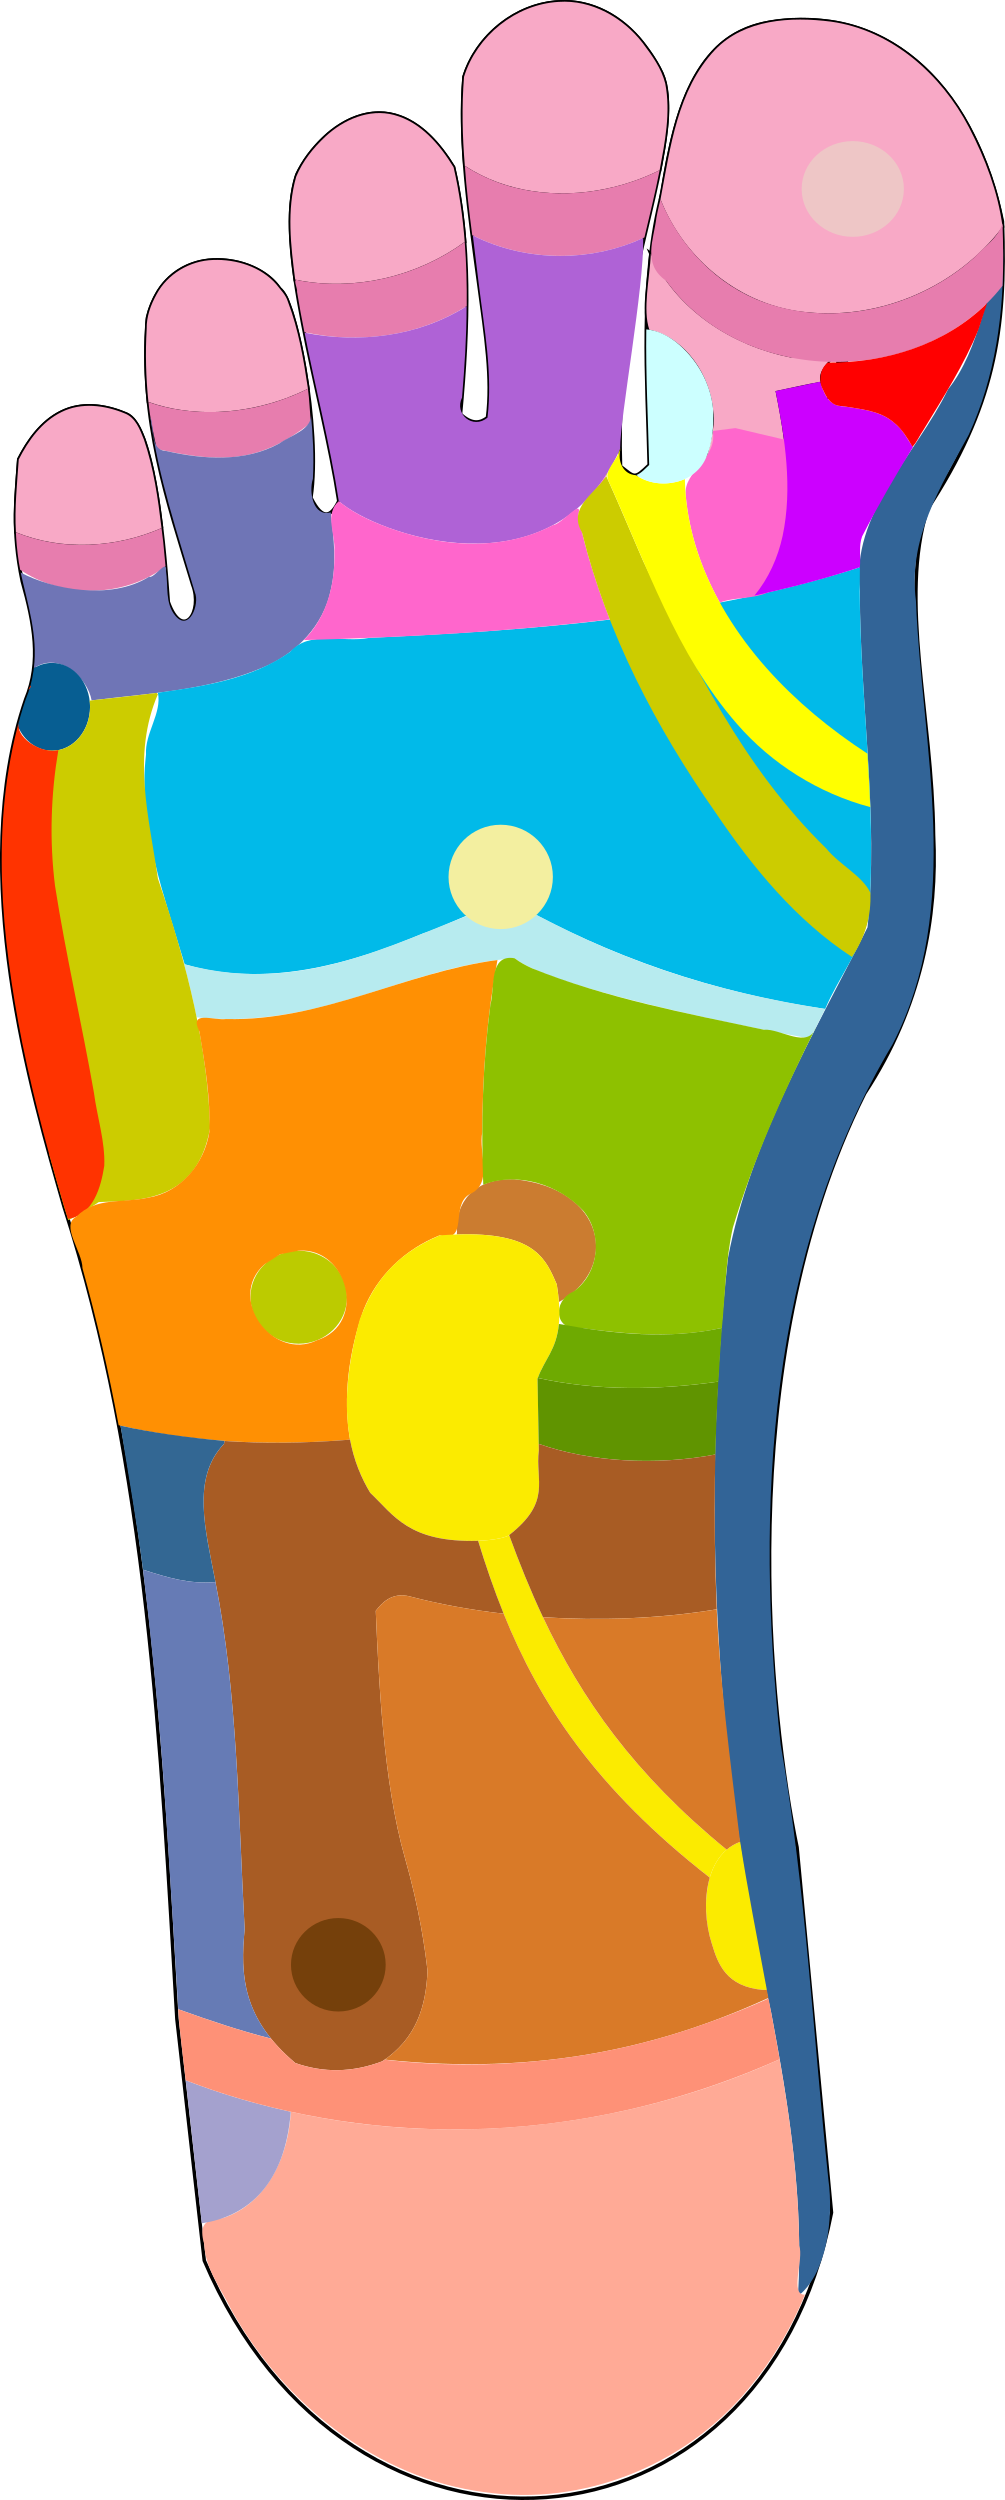
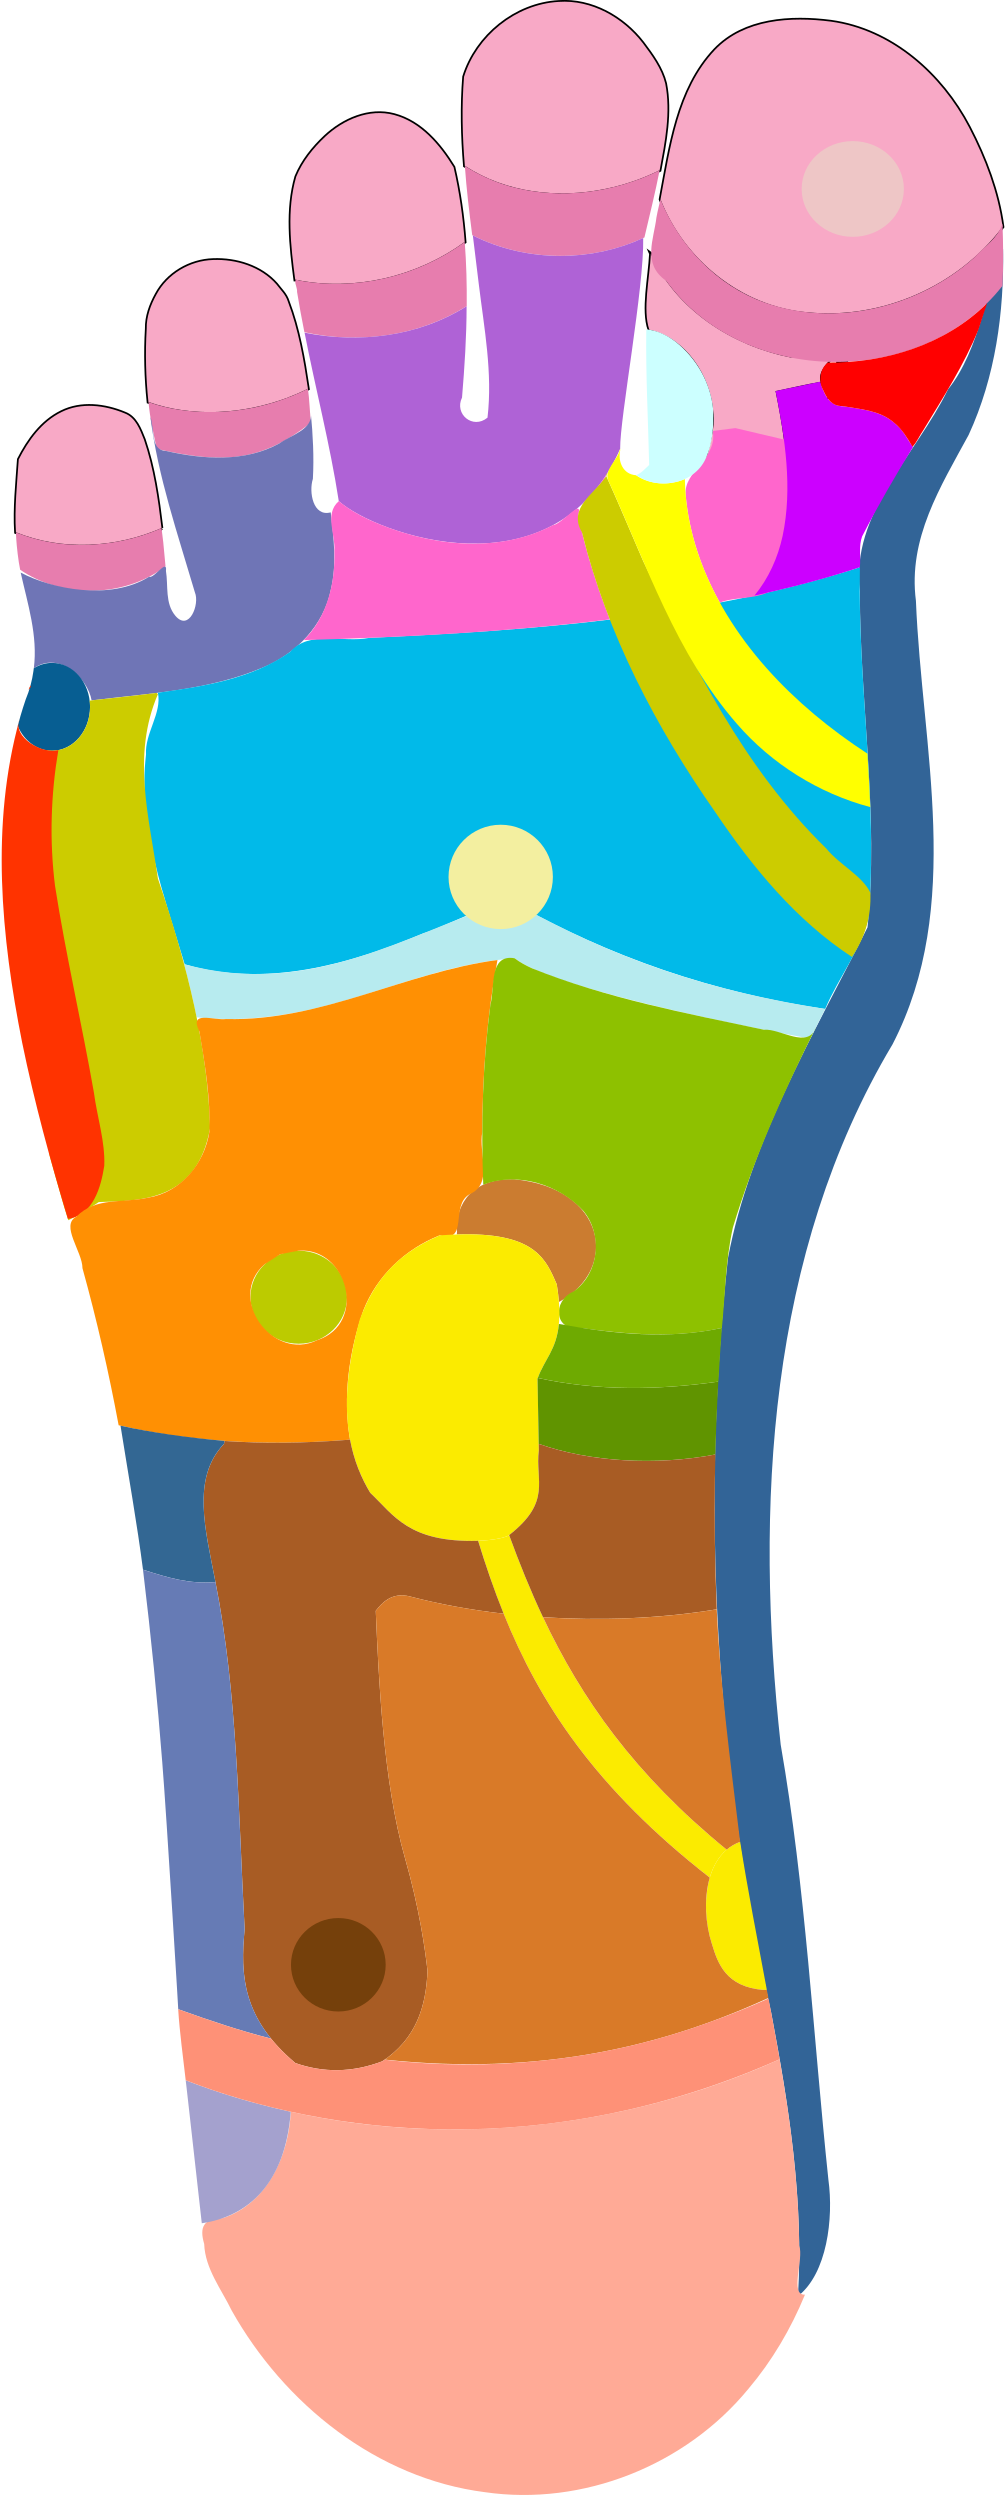
<svg xmlns="http://www.w3.org/2000/svg" width="76.06mm" height="189.229mm" viewBox="0 0 76.06 189.229" version="1.1" id="svg305">
  <defs id="defs302" />
  <g id="layer1" transform="translate(17.8945,-55.14384)">
-     <path style="display:inline;fill:none;fill-rule:evenodd;stroke:#000000;stroke-width:0.265;stroke-dasharray:none;paint-order:stroke fill markers;stop-color:#000000" d="m -2.433,226.249 c 10.95,25.663 42.212,23.361 47.476,-3.631 l -2.607,-27.648 c -1.993,-9.565 -5.188,-36.461 5.12,-57.064 4.31,-6.585 5.519,-13.383 5.213,-19.549 -0.096,-9.172 -2.632,-17.775 -0.465,-24.669 5.028,-7.697 5.993,-13.445 5.678,-21.783 -1.98,-9.492 -8.069,-16.578 -17.594,-15.081 -5.248,0.825 -7.12,5.884 -8.165,12.89 -1.75,6.64 -1.125,14.246 -0.981,20.623 -1.146,1.111 -1.082,0.94 -2.167,0.106 -0.144,-4.037 0.191,-8.074 0.79,-12.112 0.504,-5.004 4.173,-14.581 2.172,-17.97 -4.53,-8.408 -13.043,-5.091 -14.811,0.592 -0.405,4.954 0.387,10.29 1.119,15.712 0.522,3.866 1.037,7.141 0.658,10.092 -0.54,0.402 -1.152,0.553 -2.041,-0.263 0.636,-6.729 0.777,-13.102 -0.527,-18.694 -4.531,-7.446 -10.028,-3.179 -11.848,0.527 -1.839,5.354 1.916,16.5 3.16,24.75 -0.558,1.141 -1.2,1.561 -2.106,-0.263 0.795,-5.219 -1.18,-15.221 -2.37,-15.798 -1.602,-2.627 -8.47,-3.95 -10.005,2.172 -0.644,7.807 1.527,13.925 3.423,20.208 0.801,2.082 -0.758,4.315 -1.843,1.316 -0.382,-5.73 -1.246,-13.43 -3.16,-14.218 -3.29,-1.379 -6.1,-0.634 -8.162,3.423 -0.181,2.758 -0.56,5.285 0.263,9.215 0.894,3.186 1.452,6.09 0.263,8.952 -4.491,13.153 0.472,29.903 2.896,38.376 6.383,19.838 7.331,40.978 8.548,61.507 z" id="path289" />
    <path id="path311" style="fill:#326497;fill-opacity:1;fill-rule:evenodd;stroke:none;stroke-width:0.265;stroke-dasharray:none;paint-order:stroke fill markers;stop-color:#000000" d="m 58.031,73.993 c -1.078,2.477 -1.765,7.683 -4.168,10.623 -2.423,4.99 -7.398,9.369 -6.673,15.297 -5.73e-4,8.476 1.452,16.95 0.581,25.42 -4.042,8.075 -8.862,16.1 -10.566,25.048 -2.098,19.058 -0.886,38.394 3.273,57.101 1.343,7.062 2.471,14.247 2.027,21.459 2.192,-1.701 2.709,-5.884 2.303,-8.815 -1.159,-10.983 -1.717,-22.042 -3.611,-32.929 -1.963,-17.902 -0.974,-37.196 8.467,-53.009 5.41,-10.478 2.214,-22.423 1.769,-33.568 -0.61,-4.714 1.856,-8.627 3.991,-12.558 2.026,-4.392 2.691,-9.268 2.607,-14.069 z" />
    <g id="g5602" style="display:inline" transform="translate(-79.13922,-72.01087)">
      <path id="path960" style="font-variation-settings:normal;opacity:1;vector-effect:none;fill:#f8a9c6;fill-opacity:1;fill-rule:evenodd;stroke:#000000;stroke-width:0.265;stroke-linecap:butt;stroke-linejoin:miter;stroke-miterlimit:4;stroke-dasharray:none;stroke-dashoffset:0;stroke-opacity:1;-inkscape-stroke:none;paint-order:stroke fill markers;stop-color:#000000;stop-opacity:1" d="m 73.471,167.128 c -0.272,-2.26 -0.593,-4.536 -1.331,-6.698 -0.304,-0.758 -0.631,-1.68 -1.467,-1.988 -1.496,-0.62 -3.274,-0.846 -4.769,-0.1 -1.492,0.729 -2.503,2.142 -3.239,3.585 -0.125,1.835 -0.325,3.674 -0.216,5.516 3.512,1.434 7.576,1.185 11.023,-0.316 z" />
      <path id="path5536" style="font-variation-settings:normal;display:inline;opacity:1;vector-effect:none;fill:#f8a9c6;fill-opacity:1;fill-rule:evenodd;stroke:#000000;stroke-width:0.265;stroke-linecap:butt;stroke-linejoin:miter;stroke-miterlimit:4;stroke-dasharray:none;stroke-dashoffset:0;stroke-opacity:1;-inkscape-stroke:none;paint-order:stroke fill markers;stop-color:#000000;stop-opacity:1" d="m 72.479,157.58 c 3.374,1.186 7.146,0.928 10.469,-0.301 0.547,-0.206 1.084,-0.438 1.606,-0.701 -0.332,-2.234 -0.716,-4.486 -1.524,-6.605 -0.16,-0.527 -0.562,-0.885 -0.877,-1.307 -1.175,-1.328 -3.033,-1.9 -4.769,-1.834 -1.761,0.051 -3.465,1.052 -4.296,2.617 -0.437,0.793 -0.758,1.672 -0.74,2.588 -0.108,1.847 -0.06,3.703 0.131,5.543 z" />
      <path id="path5506" style="font-variation-settings:normal;display:inline;opacity:1;vector-effect:none;fill:#f8a9c6;fill-opacity:1;fill-rule:evenodd;stroke:#000000;stroke-width:0.265;stroke-linecap:butt;stroke-linejoin:miter;stroke-miterlimit:4;stroke-dasharray:none;stroke-dashoffset:0;stroke-opacity:1;-inkscape-stroke:none;paint-order:stroke fill markers;stop-color:#000000;stop-opacity:1" d="m 83.589,148.321 c 4.422,0.925 9.193,-0.203 12.831,-2.853 -0.147,-1.902 -0.41,-3.797 -0.843,-5.656 -1.051,-1.714 -2.48,-3.412 -4.499,-3.953 -1.881,-0.508 -3.841,0.36 -5.208,1.638 -0.912,0.857 -1.726,1.868 -2.204,3.032 -0.728,2.527 -0.41,5.231 -0.078,7.792 z" />
      <path id="path5452" style="font-variation-settings:normal;opacity:1;vector-effect:none;fill:#f8a9c6;fill-opacity:1;fill-rule:evenodd;stroke:#000000;stroke-width:0.265;stroke-linecap:butt;stroke-linejoin:miter;stroke-miterlimit:4;stroke-dasharray:none;stroke-dashoffset:0;stroke-opacity:1;-inkscape-stroke:none;paint-order:stroke fill markers;stop-color:#000000;stop-opacity:1" d="m 111.175,140.04 c 0.401,-2.149 0.847,-4.379 0.424,-6.559 -0.283,-1.156 -1.013,-2.14 -1.715,-3.078 -1.493,-1.928 -3.869,-3.279 -6.354,-3.106 -3.248,0.182 -6.201,2.58 -7.162,5.669 -0.179,2.244 -0.126,4.501 0.061,6.742 3.123,2.048 7.079,2.498 10.685,1.735 1.407,-0.291 2.775,-0.763 4.061,-1.403 z" />
      <path id="path16625" style="font-variation-settings:normal;display:inline;vector-effect:none;fill:#f8a9c6;fill-opacity:1;stroke:#000000;stroke-width:0.265;stroke-linecap:butt;stroke-linejoin:miter;stroke-miterlimit:4;stroke-dasharray:none;stroke-dashoffset:0;stroke-opacity:1;-inkscape-stroke:none;paint-order:stroke fill markers;stop-color:#000000" d="m 110.511,146.365 c -0.089,1.836 -0.637,4.238 -0.117,5.745 2.77,0.617 4.623,3.476 4.841,6.191 0.223,1.275 -0.446,2.939 -0.539,3.872 2.048,0.639 4.097,1.279 6.145,1.918 -0.009,-2.471 -0.401,-4.922 -0.896,-7.337 1.13,-0.224 2.303,-0.512 3.407,-0.697 -0.485,-1.587 3.493,-2.786 -2.268,-1.844 -4.413,-0.874 -8.738,-3.644 -10.574,-7.849 z m 14.783,8.178 -0.758,0.021 0.757,-0.018 z m -1.929,1.584 0.006,0.032 z m 0.025,0.11 0.008,0.033 z m 0.028,0.099 0.013,0.042 z m 0.454,0.912 0.056,0.086 z m -12.632,-15.006 c 1.787,4.581 6.142,8.115 11.086,8.546 5.611,0.585 11.42,-1.949 14.805,-6.463 -0.346,-2.631 -1.319,-5.179 -2.541,-7.531 -2.09,-4.01 -5.865,-7.373 -10.458,-8.003 -3.015,-0.385 -6.536,-0.194 -8.769,2.142 -2.847,3.024 -3.382,7.41 -4.123,11.308 z" />
    </g>
    <ellipse style="display:inline;fill:#eec6c6;fill-opacity:1;fill-rule:evenodd;stroke-width:0.265" id="path352" cx="87.113" cy="119.72" rx="3.869" ry="3.623" transform="translate(-40.45945,-50.27296)" />
    <g id="g5811" style="display:inline" transform="translate(-79.13922,-72.01126)">
      <path id="path1301" style="font-variation-settings:normal;display:inline;opacity:1;vector-effect:none;fill:#e77dae;fill-opacity:1;fill-rule:evenodd;stroke-width:0.265;stroke-linecap:butt;stroke-linejoin:miter;stroke-miterlimit:4;stroke-dasharray:none;stroke-dashoffset:0;stroke-opacity:1;-inkscape-stroke:none;stop-color:#000000;stop-opacity:1" d="m 84.769,159.16 c -0.067,-0.77 -0.108,-1.817 -0.216,-2.581 -3.188,1.589 -6.911,2.179 -10.415,1.468 -0.56,-0.12 -1.116,-0.267 -1.655,-0.465 0.128,1.35 0.351,2.225 0.627,3.552 5.075,1.163 7.904,0.966 11.659,-1.974 z" />
      <path id="path1174" style="font-variation-settings:normal;vector-effect:none;fill:#e77dae;fill-opacity:1;fill-rule:evenodd;stroke-width:0.265;stroke-linecap:butt;stroke-linejoin:miter;stroke-miterlimit:4;stroke-dasharray:none;stroke-dashoffset:0;stroke-opacity:1;-inkscape-stroke:none;stop-color:#000000" d="m 96.572,150.328 c 0.015,-1.621 -0.025,-3.244 -0.152,-4.861 -3.562,2.596 -8.205,3.725 -12.55,2.912 -0.568,-0.261 -0.082,0.597 -0.14,0.87 0.164,1.021 0.352,2.037 0.555,3.051 4.136,0.919 8.68,0.299 12.287,-1.972 z" />
      <path id="path1112" style="font-variation-settings:normal;vector-effect:none;fill:#e77dae;fill-opacity:1;fill-rule:evenodd;stroke-width:0.265;stroke-linecap:butt;stroke-linejoin:miter;stroke-miterlimit:4;stroke-dasharray:none;stroke-dashoffset:0;stroke-opacity:1;-inkscape-stroke:none;stop-color:#000000" d="m 110.022,145.128 c 0.395,-1.693 0.819,-3.381 1.152,-5.088 -3.447,1.702 -7.525,2.263 -11.256,1.237 -1.232,-0.346 -2.413,-0.876 -3.489,-1.569 0.123,1.756 0.334,3.504 0.56,5.249 4.018,2.032 8.962,2.089 13.033,0.172 z" />
      <path id="path1003" style="font-variation-settings:normal;vector-effect:none;fill:#e77dae;fill-opacity:1;fill-rule:evenodd;stroke-width:0.265;stroke-linecap:butt;stroke-linejoin:miter;stroke-miterlimit:4;stroke-dasharray:none;stroke-dashoffset:0;stroke-opacity:1;-inkscape-stroke:none;stop-color:#000000" d="m 137.123,148.791 c 0.08,-1.573 0.059,-3.149 0.002,-4.722 -0.314,1.054 -1.421,1.813 -2.184,2.616 -4.204,3.738 -10.464,5.272 -15.825,3.365 -3.607,-1.29 -6.452,-4.288 -7.876,-7.807 0.073,-0.339 -0.256,1.025 -0.309,1.375 -0.193,1.648 -1.098,3.515 0.726,4.784 5.838,8.064 19.366,8.206 25.465,0.389 z" />
      <path id="path1431" style="font-variation-settings:normal;display:inline;vector-effect:none;fill:#e77dae;fill-opacity:1;fill-rule:evenodd;stroke-width:0.265;stroke-linecap:butt;stroke-linejoin:miter;stroke-miterlimit:4;stroke-dasharray:none;stroke-dashoffset:0;stroke-opacity:1;-inkscape-stroke:none;stop-color:#000000" d="m 73.774,170.022 c -0.054,-0.607 -0.108,-1.216 -0.173,-1.826 -0.039,-0.36 -0.087,-0.711 -0.13,-1.068 -1.882,0.819 -3.933,1.269 -6.07,1.269 -1.773,0 -3.434,-0.339 -4.953,-0.952 0.015,0.322 0.033,0.647 0.065,0.989 0.039,0.416 0.091,0.849 0.159,1.299 0.026,0.175 0.067,0.367 0.099,0.548 a 8.393,6.977 0 0 0 5.323,1.588 8.393,6.977 0 0 0 5.68,-1.846 z" />
    </g>
    <path id="path496-5" style="display:inline;fill:#6f75b6;fill-opacity:1;fill-rule:evenodd;stroke:none;stroke-width:0.265;stroke-dasharray:none;paint-order:stroke fill markers;stop-color:#000000" d="m 5.629,86.394 c 0.206,1.235 -1.483,1.674 -2.363,2.305 -2.629,1.451 -5.769,1.221 -8.595,0.578 -1.224,-0.039 -0.836,-1.709 -1.184,-2.584 0.568,4.523 2.085,8.911 3.37,13.288 0.383,0.9 -0.437,2.997 -1.476,1.774 -0.802,-0.958 -0.529,-2.255 -0.715,-3.399 0.126,-0.996 -0.93,0.628 -1.269,0.44 -2.948,1.841 -7.384,0.928 -9.727,-0.314 0.53,2.374 1.311,4.779 0.995,7.246 1.892,-1.338 4.095,0.755 4.374,2.431 4.35,-0.542 8.85,-0.745 12.937,-2.478 2.519,-1.034 4.645,-3.197 5.175,-5.926 0.461,-1.919 0.212,-3.901 -0.013,-5.83 -1.341,0.361 -1.67,-1.548 -1.35,-2.535 0.092,-1.665 0.003,-3.337 -0.158,-4.995 z m -21.134,20.309 -0.017,0.072 z m -0.443,1.382 c -0.123,0.369 -0.122,0.37 0,0 z" />
    <path id="path467" style="fill:#af62d6;fill-opacity:1;fill-rule:evenodd;stroke-width:0.265" d="m 35.79,17.823 0.453,3.708 c 0.408,3.34 1.054,6.708 0.657,10.082 -1.109,0.918 -2.538,-0.27 -1.928,-1.521 0.191,-2.3 0.344,-4.606 0.346,-6.914 -3.604,2.287 -8.15,2.841 -12.265,2 0.83,4.258 1.929,8.463 2.59,12.754 2.788,2.488 16.28,7.393 21.297,-3.957 -0.023,-2.365 1.824,-12.21 1.745,-15.961 a 13.231,11.388 0 0 1 -6.256,1.357 13.231,11.388 0 0 1 -6.639,-1.547 z" transform="translate(-17.8945,55.14384)" />
    <path id="path1314" style="opacity:1;fill:#075e92;fill-opacity:1;fill-rule:evenodd;stroke-width:0.265" d="m -15.34,105.729 c -0.008,0.066 -0.013,0.131 -0.022,0.197 -0.025,0.181 -0.056,0.362 -0.092,0.542 -0.036,0.18 -0.079,0.361 -0.127,0.541 -0.048,0.18 -0.103,0.359 -0.164,0.538 -0.061,0.179 -0.128,0.359 -0.203,0.537 -0.14,0.411 -0.272,0.825 -0.394,1.243 -0.074,0.254 -0.139,0.512 -0.207,0.768 a 2.88,3.324 0 0 0 2.59,1.873 2.88,3.324 0 0 0 2.88,-3.324 2.88,3.324 0 0 0 -2.88,-3.324 2.88,3.324 0 0 0 -1.381,0.409 z" />
    <path id="path16125" style="display:inline;fill:#01bae9;fill-opacity:1;stroke:none;stroke-width:0.265px;stroke-linecap:butt;stroke-linejoin:miter;stroke-opacity:1" d="m 47.192,98.078 c -11.978,3.847 -24.646,4.76 -37.138,5.348 -1.994,0.394 -4.499,-0.621 -5.985,1.056 -2.916,2.065 -6.556,2.61 -10.012,3.095 0.319,1.551 -0.995,3.051 -0.9,4.681 -0.64,5.466 1.401,10.726 2.92,15.875 6.056,1.791 12.397,0.052 18.024,-2.327 2.257,-0.737 4.562,-2.203 6.837,-2.358 7.29,4.128 15.333,6.871 23.625,8.067 0.995,-2.362 2.727,-4.49 3.29,-6.975 0.717,-8.82 -0.837,-17.637 -0.662,-26.461 z" />
    <path id="path13175" style="display:inline;fill:#ff66cc;stroke:none;stroke-width:0.265px;stroke-linecap:butt;stroke-linejoin:miter;stroke-opacity:1" d="m 37.765,87.547 c -0.572,0.073 -1.144,0.145 -1.716,0.218 0.418,2.055 -2.218,3.041 -2.046,4.825 0.247,2.868 1.189,5.652 2.582,8.162 1.397,-0.541 3.486,-0.123 4.42,-1.395 0.784,-3.498 1.569,-6.996 2.353,-10.494 -1.865,-0.439 -3.73,-0.877 -5.595,-1.316 z m -8.93,2.025 -0.094,0.191 z m -0.094,0.191 -0.074,0.141 z m 0.319,0.148 0.009,0.3 z m 0.009,0.305 0.007,0.211 z m 0.007,0.227 c 0.669,0.521 0.767,0.598 0,0 z m -0.499,-0.359 c -0.198,0.36 -0.202,0.367 0,0 z m -0.261,0.471 -0.119,0.202 z m -0.074,0.123 -0.143,0.238 z m 1.488,0.269 c 0.385,0.208 0.452,0.21 0,0 z m -1.688,0.061 c -0.35,0.535 -1.109,1.548 -0.254,0.536 0.11,-0.167 0.159,-0.362 0.254,-0.536 z m -0.049,0.17 c 0.209,0.462 0.046,0.098 0,0 z m 0.382,0.852 c 0.204,0.462 0.045,0.102 0,0 z m 0.376,0.855 c 0.457,1.054 0.348,0.802 0,0 z M 7.749,93.076 c -1.116,0.981 -0.238,2.524 -0.335,3.757 0.079,2.419 -0.541,5.011 -2.313,6.756 7.737,-0.208 15.476,-0.623 23.162,-1.56 -0.987,-2.561 -1.827,-5.184 -2.4,-7.87 0.426,-1.46 -1.22,0.669 -1.906,0.734 -4.323,2.26 -9.581,1.534 -13.885,-0.393 C 9.246,94.117 8.454,93.654 7.749,93.076 Z m 21.931,1.959 c 0.28,0.654 0.784,1.83 0.231,0.539 -0.077,-0.18 -0.154,-0.359 -0.231,-0.539 z" />
    <path id="path5421" style="display:inline;fill:#b7ebef;fill-opacity:1;stroke:none;stroke-width:0.265px;stroke-linecap:butt;stroke-linejoin:miter;stroke-opacity:1" d="m -5.52,122.851 -0.012,0.015 c 0.063,0.191 0.123,0.381 0.184,0.571 -0.057,-0.195 -0.116,-0.391 -0.172,-0.586 z m 26.174,0.44 c -7.878,2.619 -15.074,7.418 -24.576,4.841 -0.128,-0.428 -0.258,-0.856 -0.39,-1.284 0.506,1.79 0.944,3.559 1.299,5.3 9.406,0.977 15.835,-3.865 24.068,-4.474 2.582,2.07 15.352,4.796 22.382,6.092 0.37,-0.752 0.746,-1.503 1.126,-2.254 -11.176,-1.739 -17.821,-4.894 -23.909,-8.222 z" />
    <circle style="display:inline;fill:#f3efa0;fill-opacity:1;fill-rule:evenodd;stroke-width:0.265" id="path934" cx="20.005" cy="121.519" r="3.949" />
    <path id="path581" style="display:inline;fill:#cccc00;stroke:none;stroke-width:0.265px;stroke-linecap:butt;stroke-linejoin:miter;stroke-opacity:1" d="m -6.056,107.591 c -0.296,0.038 -0.591,0.076 -0.889,0.112 -0.395,0.048 -0.792,0.094 -1.19,0.138 -0.796,0.09 -1.595,0.176 -2.389,0.266 -0.196,0.022 -0.391,0.045 -0.586,0.067 a 2.88,3.324 0 0 1 0.032,0.469 2.88,3.324 0 0 1 -2.88,3.324 2.88,3.324 0 0 1 -0.522,-0.06 c -0.57,5.315 0.007,10.715 1.561,16.187 0,0 -0.837,8.597 -1.235,14.46 0.033,0.118 0.066,0.247 0.099,0.364 0.359,1.295 0.702,2.483 1.005,3.542 0.112,0.348 0.218,0.698 0.327,1.046 1.081,-0.54 2.306,-1.376 2.306,-1.376 3.023,-0.115 7.419,0.053 8.425,-5.595 -0.146,-5.885 -1.697,-12.305 -3.95,-18.892 -0.661,-4.652 -1.998,-9.303 0,-13.955 z" />
    <path id="path12933" style="display:inline;fill:#ff3300;fill-opacity:1;stroke:none;stroke-width:0.265px;stroke-linecap:butt;stroke-linejoin:miter;stroke-opacity:1" d="m -15.592,107.043 c -0.368,0.672 0.177,-0.001 0,0 z m -0.072,0.252 -0.081,0.252 z m -0.081,0.252 -0.096,0.269 z m -0.096,0.269 -0.106,0.269 z m -0.567,1.749 c -2.218,7.995 -1.403,16.471 0.191,24.498 0.923,4.502 2.132,8.941 3.46,13.338 1.905,-0.25 2.508,-2.405 2.755,-4.015 0.074,-1.851 -0.543,-3.692 -0.782,-5.532 -0.918,-5.233 -2.127,-10.416 -2.947,-15.665 -0.424,-3.41 -0.322,-6.88 0.252,-10.267 -1.174,0.328 -3.513,-0.961 -2.929,-2.357 z" />
    <path id="path16165" style="display:inline;fill:#cccc00;stroke:none;stroke-width:0.265px;stroke-linecap:butt;stroke-linejoin:miter;stroke-opacity:1" d="m 29.052,89.264 c 0.002,0.142 0.009,0.633 0,0 z m -0.083,0.025 c -0.181,0.39 -0.037,0.081 0,0 z m -0.337,0.692 c -0.203,0.381 -0.203,0.381 0,0 z m -0.177,0.33 c -0.201,0.358 -0.04,0.071 0,0 z m 0.997,0.427 0.259,0.197 z m -1.366,0.201 c -0.147,0.113 -0.132,0.48 0,0 z m -0.093,0.239 c -0.854,1.334 -2.939,2.381 -1.839,4.262 1.889,7.665 5.596,14.755 10.103,21.193 2.817,4.17 6.09,8.158 10.335,10.946 0.983,-1.466 1.474,-3.095 1.393,-4.863 -0.617,-1.298 -2.36,-2.131 -3.333,-3.344 -6.242,-6.083 -10.153,-14.006 -13.868,-21.769 -0.93,-2.142 -1.826,-4.299 -2.79,-6.425 z m 2.324,-0.101 -0.18,0.043 z" />
    <path id="path16156" style="display:inline;fill:#ffff00;stroke:none;stroke-width:0.265px;stroke-linecap:butt;stroke-linejoin:miter;stroke-opacity:1" d="m 29.046,89.08 c -0.134,0.896 -1.335,1.664 -0.858,2.53 2.85,6.279 5.089,13.038 9.691,18.318 2.641,3.048 6.201,5.27 10.098,6.307 -0.053,-1.349 -0.129,-2.697 -0.21,-4.044 -5.576,-3.631 -10.58,-8.669 -12.796,-15.065 -0.629,-1.842 -0.993,-3.777 -1.029,-5.724 -1.189,0.525 -2.636,0.435 -3.706,-0.289 -0.95,-0.059 -1.376,-1.012 -1.188,-1.879 l -0.002,-0.152 z m 2.164,0.048 c 0.016,0.49 0.045,1.764 0.017,0.608 -0.005,-0.203 -0.011,-0.406 -0.017,-0.608 z m -0.345,1.567 c -0.348,0.301 -0.065,0.061 0,0 z m -0.155,0.136 c -0.309,0.241 -0.056,0.05 0,0 z m -0.137,0.109 c -0.277,0.178 -0.049,0.041 0,0 z m -0.122,0.082 c -0.252,0.12 -0.044,0.032 0,0 z" />
    <path id="path16144" style="display:inline;fill:#ccffff;fill-rule:evenodd;stroke-width:0.265" d="m 31.024,80.074 c -0.048,3.423 0.138,6.843 0.219,10.264 -0.307,0.273 -0.58,0.622 -0.977,0.766 0.806,0.577 1.846,0.761 2.809,0.555 1.047,-0.161 2.013,-0.828 2.448,-1.808 0.534,-1.15 0.61,-2.455 0.563,-3.704 -0.182,-2.009 -1.27,-3.907 -2.852,-5.146 -0.641,-0.486 -1.397,-0.865 -2.21,-0.926 z" />
    <path id="path13085" style="display:inline;fill:#cc00ff;stroke:none;stroke-width:0.265px;stroke-linecap:butt;stroke-linejoin:miter;stroke-opacity:1" d="m 44.21,84.028 c -1.134,0.239 -2.269,0.477 -3.403,0.716 0.717,3.589 1.302,7.334 0.536,10.966 -0.356,1.639 -1.06,3.215 -2.131,4.513 2.693,-0.582 5.364,-1.275 7.979,-2.145 0.072,-0.772 -0.099,-1.609 0.17,-2.335 1.186,-2.309 2.496,-4.551 3.85,-6.765 -0.405,-0.535 -0.702,-1.221 -1.245,-1.672 -1.064,-1.06 -2.621,-1.187 -4.024,-1.41 -0.78,0.014 -1.259,-0.53 -1.525,-1.213 -0.098,-0.208 -0.174,-0.429 -0.209,-0.656 z" />
    <path id="path13051" style="display:inline;fill:#ff0000;stroke:none;stroke-width:0.265px;stroke-linecap:butt;stroke-linejoin:miter;stroke-opacity:1" d="m 56.818,78.096 c -3.15,3.139 -7.72,4.536 -12.06,4.49 -0.613,0.503 -0.718,1.409 -0.346,2.086 0.271,0.627 0.673,1.227 1.429,1.206 1.357,0.238 2.856,0.313 3.944,1.268 0.6,0.483 1.007,1.161 1.383,1.81 0.313,-0.29 0.548,-0.869 0.833,-1.267 1.499,-2.473 3.076,-4.925 4.169,-7.613 0.216,-0.66 0.432,-1.321 0.648,-1.981 z" />
    <path id="path364" style="fill:#cb7c30;fill-opacity:1;stroke:none;stroke-width:0.265px;stroke-linecap:butt;stroke-linejoin:miter;stroke-opacity:1" d="m 20.854,144.401 c -3.512,-0.014 -4.303,2.482 -4.157,3.979 l -0.014,0.205 c 0.185,-0.006 0.374,-0.013 0.549,-0.015 5.453,-0.046 6.205,1.949 7.015,3.786 0.08,0.491 0.132,0.933 0.164,1.339 4.632,-2.483 3.568,-8.631 -3.387,-9.291 -0.057,-0.002 -0.113,-0.002 -0.169,-0.003 z" />
    <ellipse style="fill:#bccb00;fill-opacity:1;fill-rule:evenodd;stroke-width:0.265" id="path5828" cx="4.717" cy="153.331" rx="3.655" ry="3.522" />
    <path id="path1150" style="fill:#ff9003;fill-opacity:1;stroke:none;stroke-width:0.265px;stroke-linecap:butt;stroke-linejoin:miter;stroke-opacity:1" d="m 19.759,127.808 c -6.966,0.928 -13.38,4.666 -20.531,4.468 -0.972,0.129 -2.854,-0.7 -2.029,0.95 0.425,2.496 0.842,5.038 0.758,7.57 -0.365,2.413 -2.164,4.608 -4.647,5.003 -1.881,0.427 -3.954,-0.074 -5.423,1.436 -1.24,0.642 0.461,2.652 0.46,3.897 1.089,3.921 1.993,7.892 2.739,11.892 5.726,1.34 11.666,1.576 17.513,1.089 -0.559,-3.267 -0.074,-6.675 1.009,-9.781 1.016,-2.608 3.187,-4.658 5.775,-5.682 2.246,0.625 0.766,-2.263 2.265,-3.111 1.839,-0.817 0.654,-3.091 0.963,-4.711 0.012,-4.362 0.348,-8.73 1.148,-13.021 z M 4.717,149.809 c 3.691,-0.273 5.235,5.522 1.399,6.776 -3.364,1.653 -6.902,-3.203 -3.983,-5.745 l 1.186,-0.764 1.399,-0.268 z" />
    <path id="path530" style="fill:#8ec100;fill-opacity:1;stroke:none;stroke-width:0.265px;stroke-linecap:butt;stroke-linejoin:miter;stroke-opacity:1" d="m 21.055,127.675 c -1.982,-0.339 -1.477,2.289 -1.828,3.494 -0.596,4.521 -0.717,9.094 -0.544,13.647 2.594,-1.003 5.714,-0.026 7.563,1.967 1.508,1.791 1.215,4.77 -0.74,6.124 -1.623,0.709 -1.453,3.056 0.549,2.753 3.536,0.493 7.173,0.794 10.691,-0.004 0.254,-2.529 0.276,-5.106 0.83,-7.589 1.59,-5.25 3.847,-10.269 6.292,-15.17 -0.592,1.712 -2.686,0.081 -3.932,0.191 -5.921,-1.249 -11.925,-2.382 -17.559,-4.65 -0.464,-0.211 -0.916,-0.453 -1.323,-0.763 z m -1.314,0.136 c -0.384,0.051 -0.079,0.01 0,0 z m -1.408,0.219 c -0.375,0.069 -0.075,0.014 0,0 z m -0.69,0.134 c -0.539,0.108 -1.62,0.37 -0.483,0.104 l 0.242,-0.053 z m 0.75,16.801 -0.036,0.021 z m -0.388,0.258 -0.032,0.025 z m -1.224,1.953 -0.015,0.07 z m -0.081,0.501 -0.005,0.049 z m -0.015,0.227 -0.002,0.066 z m -10e-4,0.24 10e-4,0.038 z m -0.565,0.462 c -0.395,0.02 -0.083,0.004 0,0 z m 7.241,2.047 c 0.253,0.378 0.253,0.378 0,0 z m 0.217,0.329 c 0.222,0.389 0.222,0.389 0,0 z m 0.361,0.681 c 0.174,0.376 0.038,0.082 0,0 z m 0.311,0.692 c 0.066,0.434 0.067,0.435 0,0 z m 0.088,0.609 c 0.019,0.151 0.014,0.11 0,0 z" />
    <path id="path1831" style="display:inline;fill:#fbeb00;fill-opacity:1;stroke:none;stroke-width:0.265px;stroke-linecap:butt;stroke-linejoin:miter;stroke-opacity:1" d="m 35.989,202.276 c 0.445,1.476 1.047,3.267 3.934,3.492 l 0.225,-0.011 c -0.732,-3.921 -1.457,-7.606 -2.019,-11.203 -2.806,1.025 -2.986,5.164 -2.14,7.722 z" />
    <path id="path794" style="display:inline;fill:#fbeb00;fill-opacity:1;stroke:none;stroke-width:0.265px;stroke-linecap:butt;stroke-linejoin:miter;stroke-opacity:1" d="m 20.642,171.339 c -0.4,0.289 -1.859,0.424 -2.348,0.43 2.736,8.878 6.564,16.934 17.535,25.496 0.244,-0.84 0.659,-1.584 1.282,-2.116 -9.332,-7.606 -13.367,-15.328 -16.468,-23.81 z" />
    <path id="path787" style="fill:#fbeb00;fill-opacity:1;stroke:none;stroke-width:0.265px;stroke-linecap:butt;stroke-linejoin:miter;stroke-opacity:1" d="m 17.232,148.569 c -0.564,0.005 -1.178,0.031 -1.848,0.082 -3.642,1.551 -5.121,3.87 -6.052,6.383 -1.851,6.721 -0.755,10.516 0.794,13.097 1.802,1.707 2.917,3.782 8.169,3.638 0.489,-0.006 1.948,-0.141 2.348,-0.43 3.257,-2.547 1.957,-4.134 2.249,-6.416 l -0.099,-5.424 c 0.701,-1.998 2.195,-2.584 1.455,-7.144 -0.81,-1.838 -1.562,-3.832 -7.015,-3.786 z" />
    <path id="path10549" style="fill:#609400;fill-opacity:1;stroke:none;stroke-width:0.065;stroke-linecap:butt;stroke-linejoin:miter;stroke-dasharray:none;stroke-opacity:1" d="m 23.523,157.993 c -0.091,0.165 -0.183,0.328 -0.273,0.496 0.09,-0.167 0.182,-0.331 0.274,-0.496 z m -0.273,0.496 c -0.055,0.102 -0.108,0.206 -0.161,0.312 0.052,-0.106 0.106,-0.21 0.161,-0.312 z m -0.178,0.347 c -0.018,0.036 -0.035,0.072 -0.052,0.109 0.017,-0.037 0.035,-0.073 0.052,-0.109 z m -0.108,0.23 c -0.011,0.025 -0.022,0.051 -0.033,0.076 0.011,-0.025 0.021,-0.051 0.033,-0.076 z m -0.065,0.153 c -0.03,0.073 -0.059,0.146 -0.087,0.223 0.028,-0.076 0.057,-0.15 0.087,-0.223 z m -0.087,0.223 c -0.007,0.019 -0.014,0.038 -0.021,0.057 l 0.09,4.933 c 3.852,1.365 8.852,1.67 13.372,0.804 0.009,-0.354 0.019,-0.708 0.03,-1.065 0.031,-0.977 0.069,-1.963 0.116,-2.958 0.023,-0.495 0.049,-0.992 0.076,-1.492 -4.577,0.647 -9.138,0.717 -13.665,-0.279 z" />
    <path id="path604" style="fill:#6eaa01;fill-opacity:1;stroke:none;stroke-width:0.1;stroke-linecap:butt;stroke-linejoin:miter;stroke-dasharray:none;stroke-opacity:1" d="m 24.411,155.356 c -0.192,1.968 -1.089,2.683 -1.598,4.087 4.53,0.996 9.092,0.925 13.671,0.278 0.067,-1.372 0.168,-2.803 0.262,-4.064 -3.997,0.877 -8.145,0.47 -12.335,-0.3 z" />
    <path id="path550" style="fill:#a85c24;fill-opacity:1;stroke:none;stroke-width:0.1;stroke-linecap:butt;stroke-linejoin:miter;stroke-dasharray:none;stroke-opacity:1" d="m 36.254,165.235 c -4.521,0.866 -9.521,0.562 -13.372,-0.804 l 0.009,0.491 c -0.292,2.282 1.008,3.87 -2.249,6.416 0.774,2.116 1.606,4.184 2.563,6.215 4.23,0.274 8.753,0.124 13.154,-0.597 -0.144,-3.288 -0.184,-6.866 -0.143,-9.883 0.008,-0.709 0.106,-4.478 0.038,-1.839 z M 8.587,164.042 c 0.004,0.024 0.008,0.048 0.012,0.072 -3.496,0.282 -6.621,0.297 -9.498,0.099 l -0.041,0.218 c -2.502,2.621 -1.384,6.583 -0.658,10.4 1.68,8.438 1.738,17.413 2.222,26.33 -0.341,3.496 -0.164,6.77 3.834,10.137 2.133,0.752 4.326,0.73 6.583,-0.131 2.577,-1.707 3.314,-4.152 3.423,-6.846 -0.169,-1.546 -0.608,-4.709 -1.7,-8.518 -1.656,-5.777 -1.997,-13.594 -2.217,-18.733 0.456,-0.583 1.214,-1.451 2.603,-1.084 2.135,0.563 4.529,1.009 7.078,1.303 -0.731,-1.811 -1.357,-3.646 -1.934,-5.518 -5.252,0.144 -6.367,-1.931 -8.169,-3.638 C 9.465,167.033 8.89,165.713 8.587,164.042 Z" />
    <ellipse style="fill:#75400b;fill-opacity:1;fill-rule:evenodd;stroke-width:0.265" id="path1163" cx="7.714" cy="203.861" rx="3.584" ry="3.537" />
    <path id="path4967" style="fill:#d97a28;fill-opacity:1;stroke:none;stroke-width:0.265px;stroke-linecap:butt;stroke-linejoin:miter;stroke-opacity:1" d="m 12.433,175.899 c -0.946,0.035 -1.516,0.697 -1.886,1.17 0.22,5.14 0.561,12.956 2.217,18.733 1.092,3.809 1.531,6.972 1.7,8.518 -0.107,2.628 -0.811,5.018 -3.236,6.718 11.694,1.245 21.011,-0.967 29.038,-4.668 -0.039,-0.203 -0.078,-0.41 -0.117,-0.613 l -0.225,0.011 c -2.887,-0.225 -3.489,-2.016 -3.934,-3.492 -0.479,-1.448 -0.629,-3.401 -0.161,-5.011 -8.657,-6.757 -12.866,-13.199 -15.601,-19.978 -2.548,-0.294 -4.942,-0.74 -7.078,-1.303 -0.261,-0.069 -0.499,-0.094 -0.717,-0.086 z m 23.921,1.059 c -4.399,0.721 -8.921,0.87 -13.149,0.596 2.881,6.111 6.901,11.885 13.904,17.594 0.292,-0.249 0.63,-0.451 1.019,-0.593 -0.764,-6.254 -1.531,-12.116 -1.773,-17.597 z" />
    <path id="path11257" style="fill:#336793;fill-opacity:1;stroke:none;stroke-width:0.265px;stroke-linecap:butt;stroke-linejoin:miter;stroke-opacity:1" d="m -8.773,163.055 c 0.613,3.852 1.263,7.479 1.702,10.901 1.834,0.594 3.519,1.112 5.485,0.937 -0.004,-0.021 -0.008,-0.042 -0.012,-0.062 -0.726,-3.817 -1.844,-7.779 0.658,-10.4 l 0.041,-0.218 c -2.742,-0.254 -5.547,-0.635 -7.875,-1.158 z" />
    <path id="path19939" style="fill:#667bb5;fill-opacity:1;stroke:none;stroke-width:0.265px;stroke-linecap:butt;stroke-linejoin:miter;stroke-opacity:1" d="m -5.608,188.601 c 0.299,3.594 1.346,20.751 1.2,18.622 2.376,0.861 4.626,1.614 7.032,2.229 -2.211,-2.73 -2.279,-5.436 -2,-8.291 -0.483,-8.894 -0.543,-17.847 -2.21,-26.267 -1.966,0.175 -3.652,-0.344 -5.485,-0.937 0.618,5.099 1.098,9.928 1.464,14.645 z" />
    <path id="path17314" style="fill:#ffaa96;fill-opacity:1;stroke:none;stroke-width:0.265px;stroke-linecap:butt;stroke-linejoin:miter;stroke-opacity:1" d="m 41.117,211.013 c -11.504,5.175 -24.663,6.707 -37.002,3.973 -0.158,3.316 -1.78,6.956 -5.152,8.052 -1.462,0.02 -1.777,0.683 -1.402,1.952 0.064,1.87 1.3,3.426 2.088,5.055 3.965,7.055 10.981,12.694 19.153,13.735 7.418,1.083 15.194,-2.03 19.94,-7.807 1.804,-2.13 3.232,-4.565 4.293,-7.143 -1.211,0.048 -0.058,-2.686 -0.438,-3.723 -0.041,-4.733 -0.661,-9.44 -1.48,-14.095 z" />
    <path id="path17295" style="display:inline;fill:#a4a1ce;fill-opacity:1;stroke:none;stroke-width:0.065;stroke-linecap:butt;stroke-linejoin:miter;stroke-dasharray:none;stroke-opacity:1" d="m -2.621,223.425 c 3.491,-0.506 6.313,-2.981 6.736,-8.439 -2.911,-0.637 -5.58,-1.462 -7.954,-2.383 0.005,-0.034 1.025,9.118 1.218,10.822 z" />
    <path id="path13994" style="fill:#fe9177;fill-opacity:1;stroke:none;stroke-width:0.065;stroke-linecap:butt;stroke-linejoin:miter;stroke-dasharray:none;stroke-opacity:1" d="m -4.408,207.222 c 0.112,1.763 0.365,3.583 0.569,5.381 10.632,4.127 27.157,6.315 44.956,-1.59 -0.08,-0.459 -0.158,-0.917 -0.242,-1.378 -0.129,-0.715 -0.263,-1.434 -0.398,-2.155 -0.066,-0.352 -0.136,-0.713 -0.204,-1.067 -1.499,0.671 -2.988,1.268 -4.469,1.795 -3.669,1.335 -7.613,2.328 -11.919,2.824 -0.075,0.009 -0.15,0.017 -0.224,0.026 -0.097,0.011 -0.194,0.022 -0.291,0.033 -4.11,0.451 -8.159,0.41 -12.158,-0.042 -0.057,0.04 -0.113,0.079 -0.172,0.118 -2.257,0.861 -4.45,0.884 -6.583,0.131 -0.733,-0.618 -1.337,-1.232 -1.833,-1.845 -2.406,-0.615 -4.656,-1.369 -7.032,-2.229 z" />
  </g>
</svg>
